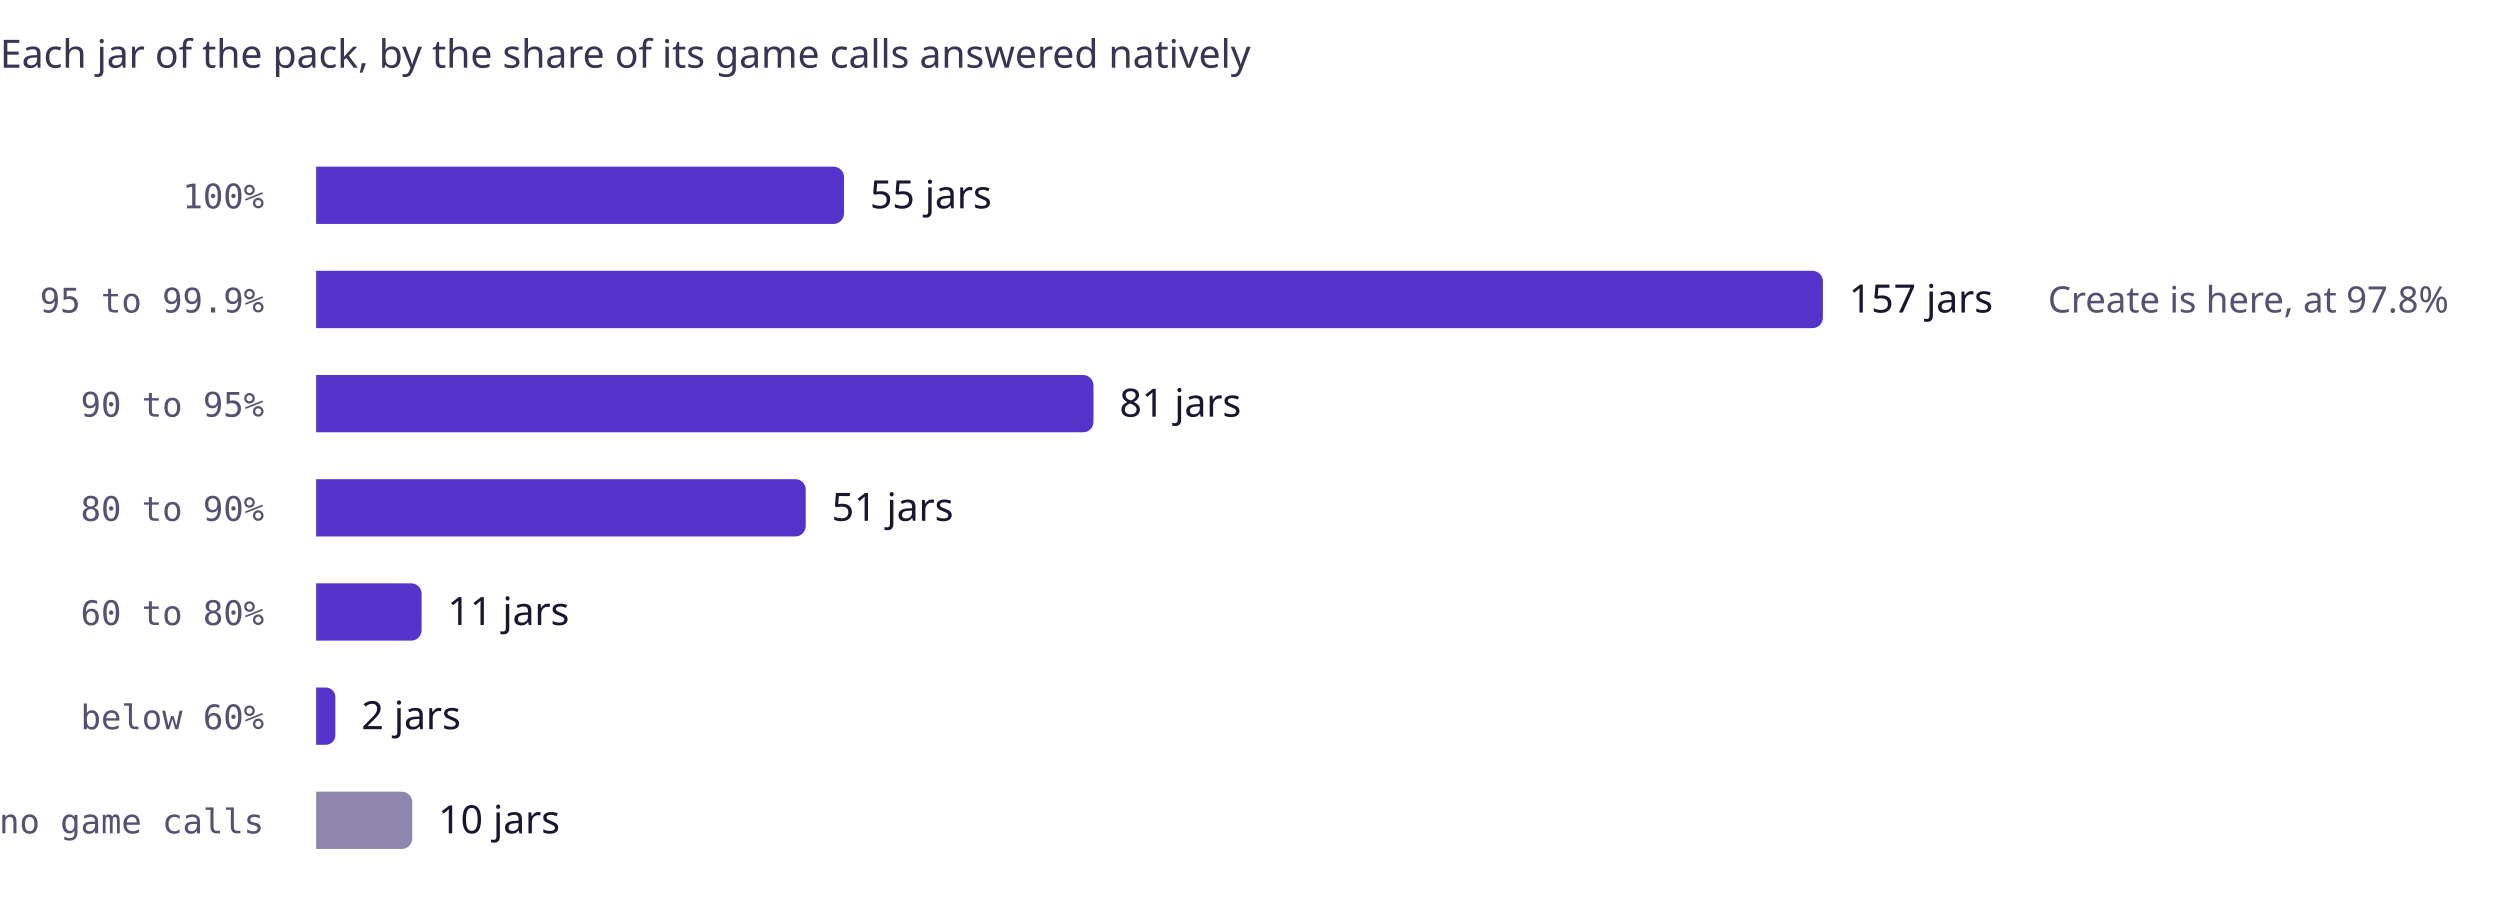
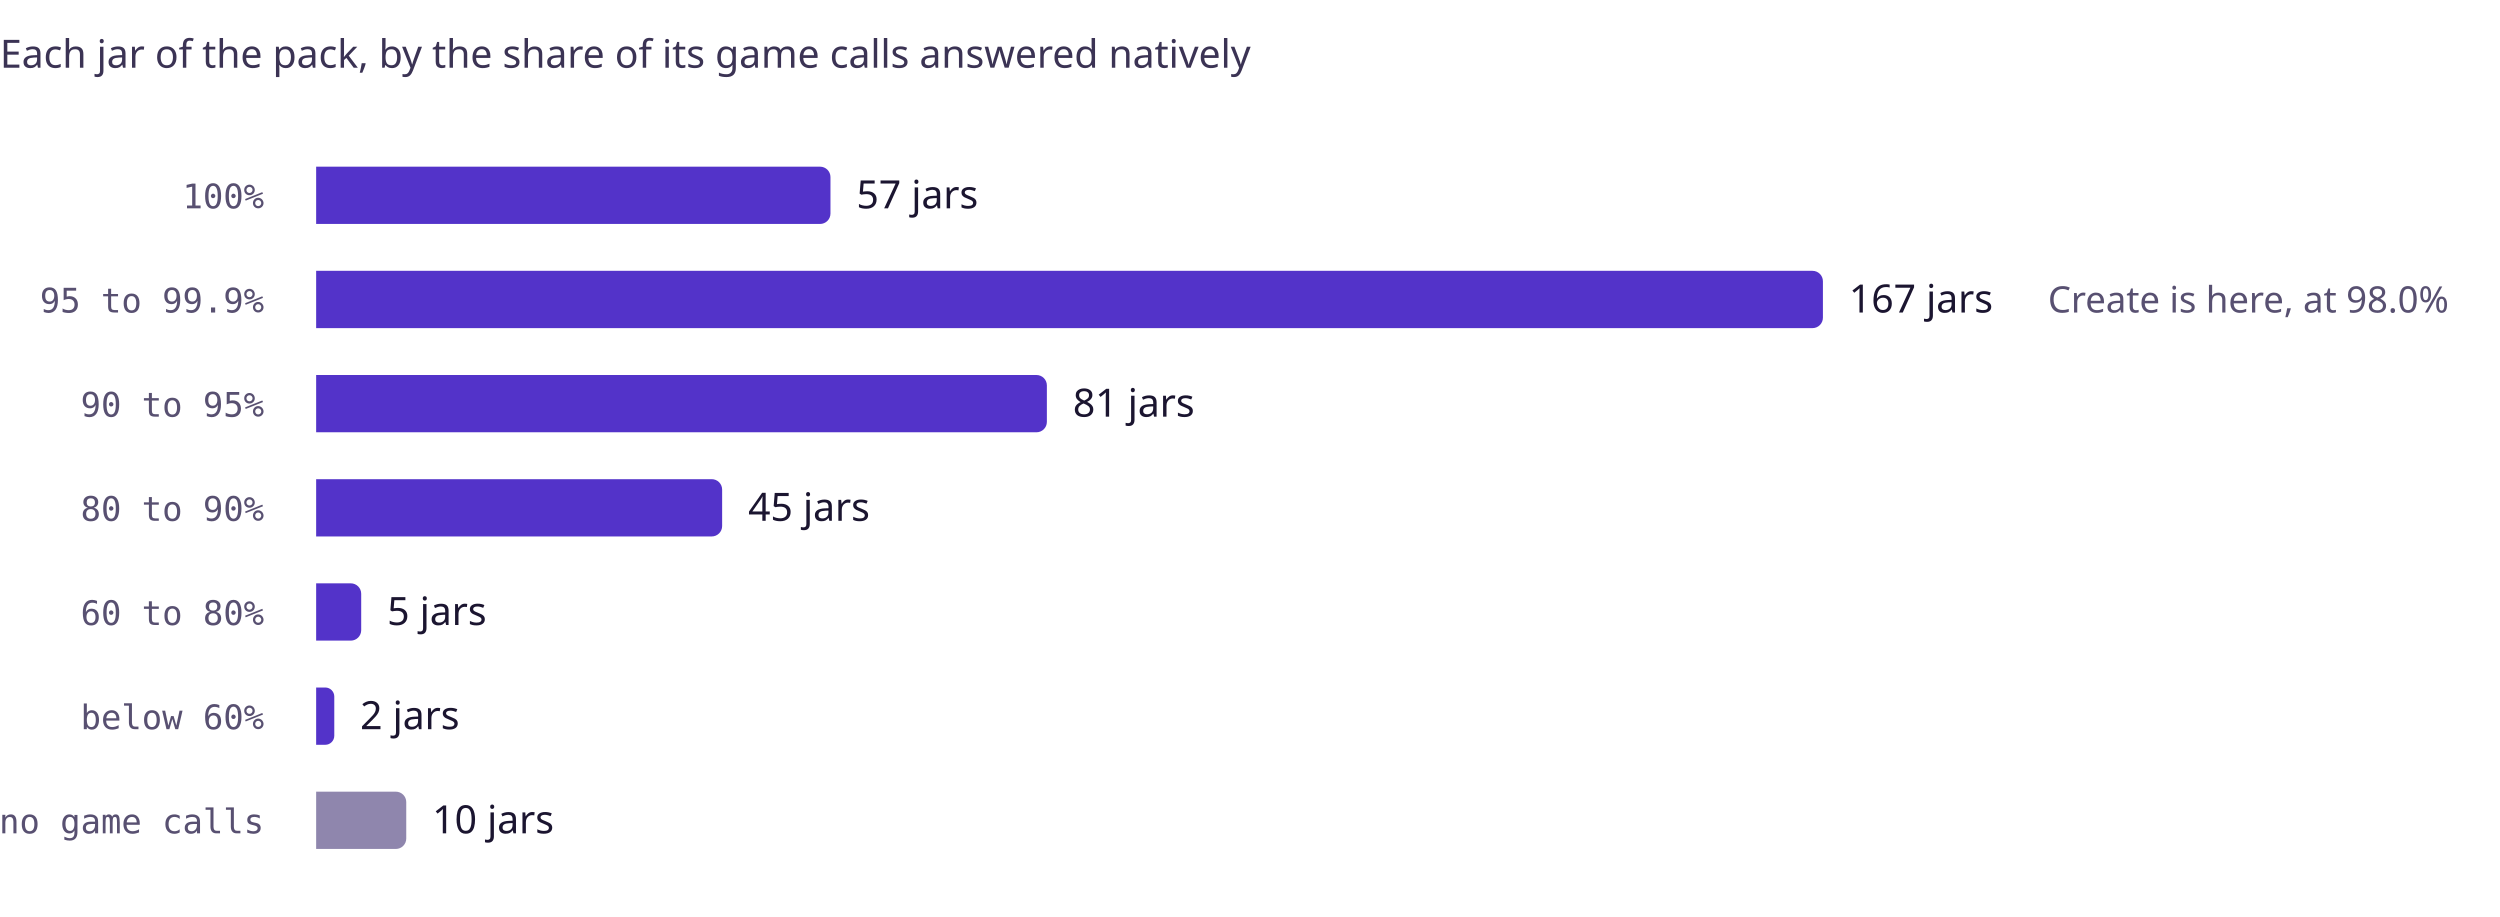
<svg xmlns="http://www.w3.org/2000/svg" viewBox="0 0 960 352" width="960" height="352" role="img" aria-labelledby="t d">
  <text x="0.0" y="26.0" font-family="'HZ Geist', sans-serif" font-weight="400" font-size="15" fill="#3b3354">Each jar of the pack, by the share of its game calls answered natively</text>
  <text x="101.4" y="80.0" font-family="'HZ Geist Mono', ui-monospace, monospace" font-weight="400" font-size="13" fill="#585071" text-anchor="end">100%</text>
-   <path d="M121.4 64h198.7a4 4 0 0 1 4 4v14a4 4 0 0 1 -4 4h-198.7Z" fill="#5333c9" />
-   <text x="334.1" y="80.0" font-family="'HZ Geist Medium', sans-serif" font-weight="500" font-size="15" fill="#1b1530">55 jars</text>
+   <path d="M121.4 64h193.5a4 4 0 0 1 4 4v14a4 4 0 0 1 -4 4h-193.5Z" fill="#5333c9" />
+   <text x="328.9" y="80.0" font-family="'HZ Geist Medium', sans-serif" font-weight="500" font-size="15" fill="#1b1530">57 jars</text>
  <text x="101.4" y="120.0" font-family="'HZ Geist Mono', ui-monospace, monospace" font-weight="400" font-size="13" fill="#585071" text-anchor="end">95 to 99.9%</text>
  <path d="M121.4 104h574.6a4 4 0 0 1 4 4v14a4 4 0 0 1 -4 4h-574.6Z" fill="#5333c9" />
-   <text x="710.0" y="120.0" font-family="'HZ Geist Medium', sans-serif" font-weight="500" font-size="15" fill="#1b1530">157 jars</text>
-   <text x="786.4" y="120.0" font-family="'HZ Geist', sans-serif" font-weight="400" font-size="14" fill="#585071">Create is here, at 97.8%</text>
+   <text x="710.0" y="120.0" font-family="'HZ Geist Medium', sans-serif" font-weight="500" font-size="15" fill="#1b1530">167 jars</text>
+   <text x="786.4" y="120.0" font-family="'HZ Geist', sans-serif" font-weight="400" font-size="14" fill="#585071">Create is here, at 98.0%</text>
  <text x="101.4" y="160.0" font-family="'HZ Geist Mono', ui-monospace, monospace" font-weight="400" font-size="13" fill="#585071" text-anchor="end">90 to 95%</text>
-   <path d="M121.4 144h294.5a4 4 0 0 1 4 4v14a4 4 0 0 1 -4 4h-294.5Z" fill="#5333c9" />
-   <text x="429.9" y="160.0" font-family="'HZ Geist Medium', sans-serif" font-weight="500" font-size="15" fill="#1b1530">81 jars</text>
+   <path d="M121.4 144h276.6a4 4 0 0 1 4 4v14a4 4 0 0 1 -4 4h-276.6Z" fill="#5333c9" />
+   <text x="412.0" y="160.0" font-family="'HZ Geist Medium', sans-serif" font-weight="500" font-size="15" fill="#1b1530">81 jars</text>
  <text x="101.4" y="200.0" font-family="'HZ Geist Mono', ui-monospace, monospace" font-weight="400" font-size="13" fill="#585071" text-anchor="end">80 to 90%</text>
-   <path d="M121.4 184h184.0a4 4 0 0 1 4 4v14a4 4 0 0 1 -4 4h-184.0Z" fill="#5333c9" />
-   <text x="319.4" y="200.0" font-family="'HZ Geist Medium', sans-serif" font-weight="500" font-size="15" fill="#1b1530">51 jars</text>
+   <path d="M121.4 184h151.9a4 4 0 0 1 4 4v14a4 4 0 0 1 -4 4h-151.9Z" fill="#5333c9" />
+   <text x="287.3" y="200.0" font-family="'HZ Geist Medium', sans-serif" font-weight="500" font-size="15" fill="#1b1530">45 jars</text>
  <text x="101.4" y="240.0" font-family="'HZ Geist Mono', ui-monospace, monospace" font-weight="400" font-size="13" fill="#585071" text-anchor="end">60 to 80%</text>
-   <path d="M121.4 224h36.5a4 4 0 0 1 4 4v14a4 4 0 0 1 -4 4h-36.5Z" fill="#5333c9" />
-   <text x="171.9" y="240.0" font-family="'HZ Geist Medium', sans-serif" font-weight="500" font-size="15" fill="#1b1530">11 jars</text>
+   <path d="M121.4 224h13.3a4 4 0 0 1 4 4v14a4 4 0 0 1 -4 4h-13.3Z" fill="#5333c9" />
+   <text x="148.7" y="240.0" font-family="'HZ Geist Medium', sans-serif" font-weight="500" font-size="15" fill="#1b1530">5 jars</text>
  <text x="101.4" y="280.0" font-family="'HZ Geist Mono', ui-monospace, monospace" font-weight="400" font-size="13" fill="#585071" text-anchor="end">below 60%</text>
-   <path d="M121.4 264h3.7a3.685 3.685 0 0 1 3.685 3.685v14.629a3.685 3.685 0 0 1 -3.685 3.685h-3.7Z" fill="#5333c9" />
-   <text x="138.8" y="280.0" font-family="'HZ Geist Medium', sans-serif" font-weight="500" font-size="15" fill="#1b1530">2 jars</text>
+   <path d="M121.4 264h3.5a3.465 3.465 0 0 1 3.465 3.465v15.071a3.465 3.465 0 0 1 -3.465 3.465h-3.5Z" fill="#5333c9" />
+   <text x="138.3" y="280.0" font-family="'HZ Geist Medium', sans-serif" font-weight="500" font-size="15" fill="#1b1530">2 jars</text>
  <text x="101.4" y="320.0" font-family="'HZ Geist Mono', ui-monospace, monospace" font-weight="400" font-size="13" fill="#585071" text-anchor="end">no game calls</text>
-   <path d="M121.4 304h32.9a4 4 0 0 1 4 4v14a4 4 0 0 1 -4 4h-32.9Z" fill="#8f86ad" />
-   <text x="168.3" y="320.0" font-family="'HZ Geist Medium', sans-serif" font-weight="500" font-size="15" fill="#1b1530">10 jars</text>
+   <path d="M121.4 304h30.6a4 4 0 0 1 4 4v14a4 4 0 0 1 -4 4h-30.6Z" fill="#8f86ad" />
+   <text x="166.0" y="320.0" font-family="'HZ Geist Medium', sans-serif" font-weight="500" font-size="15" fill="#1b1530">10 jars</text>
</svg>
